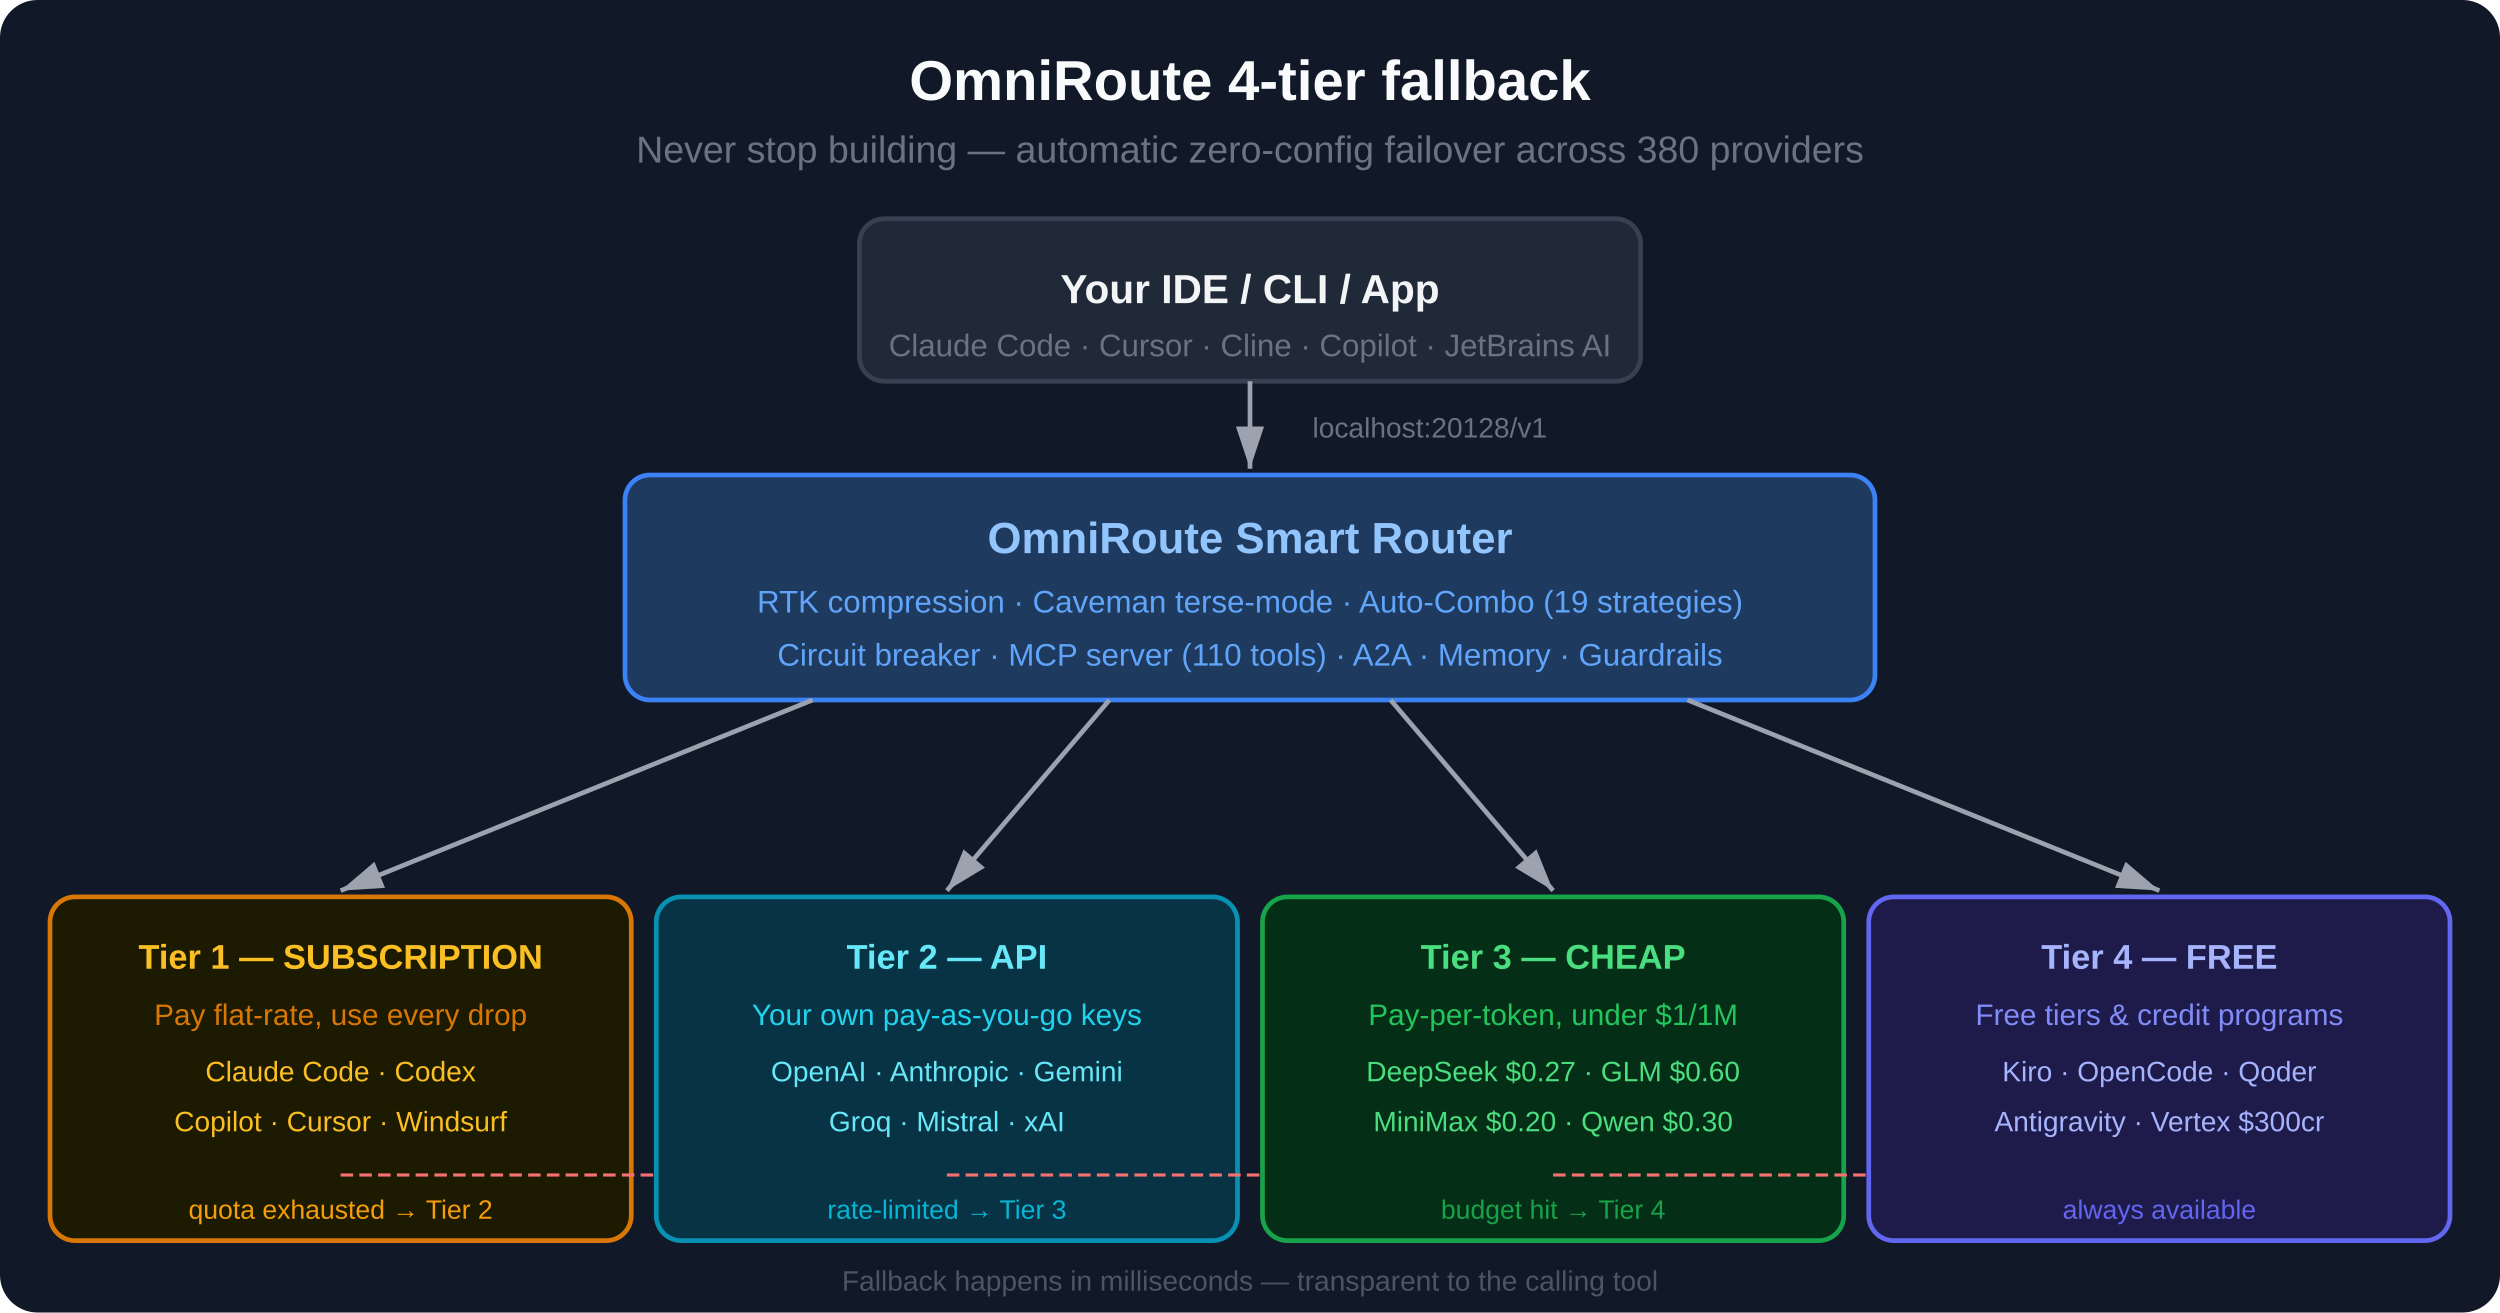
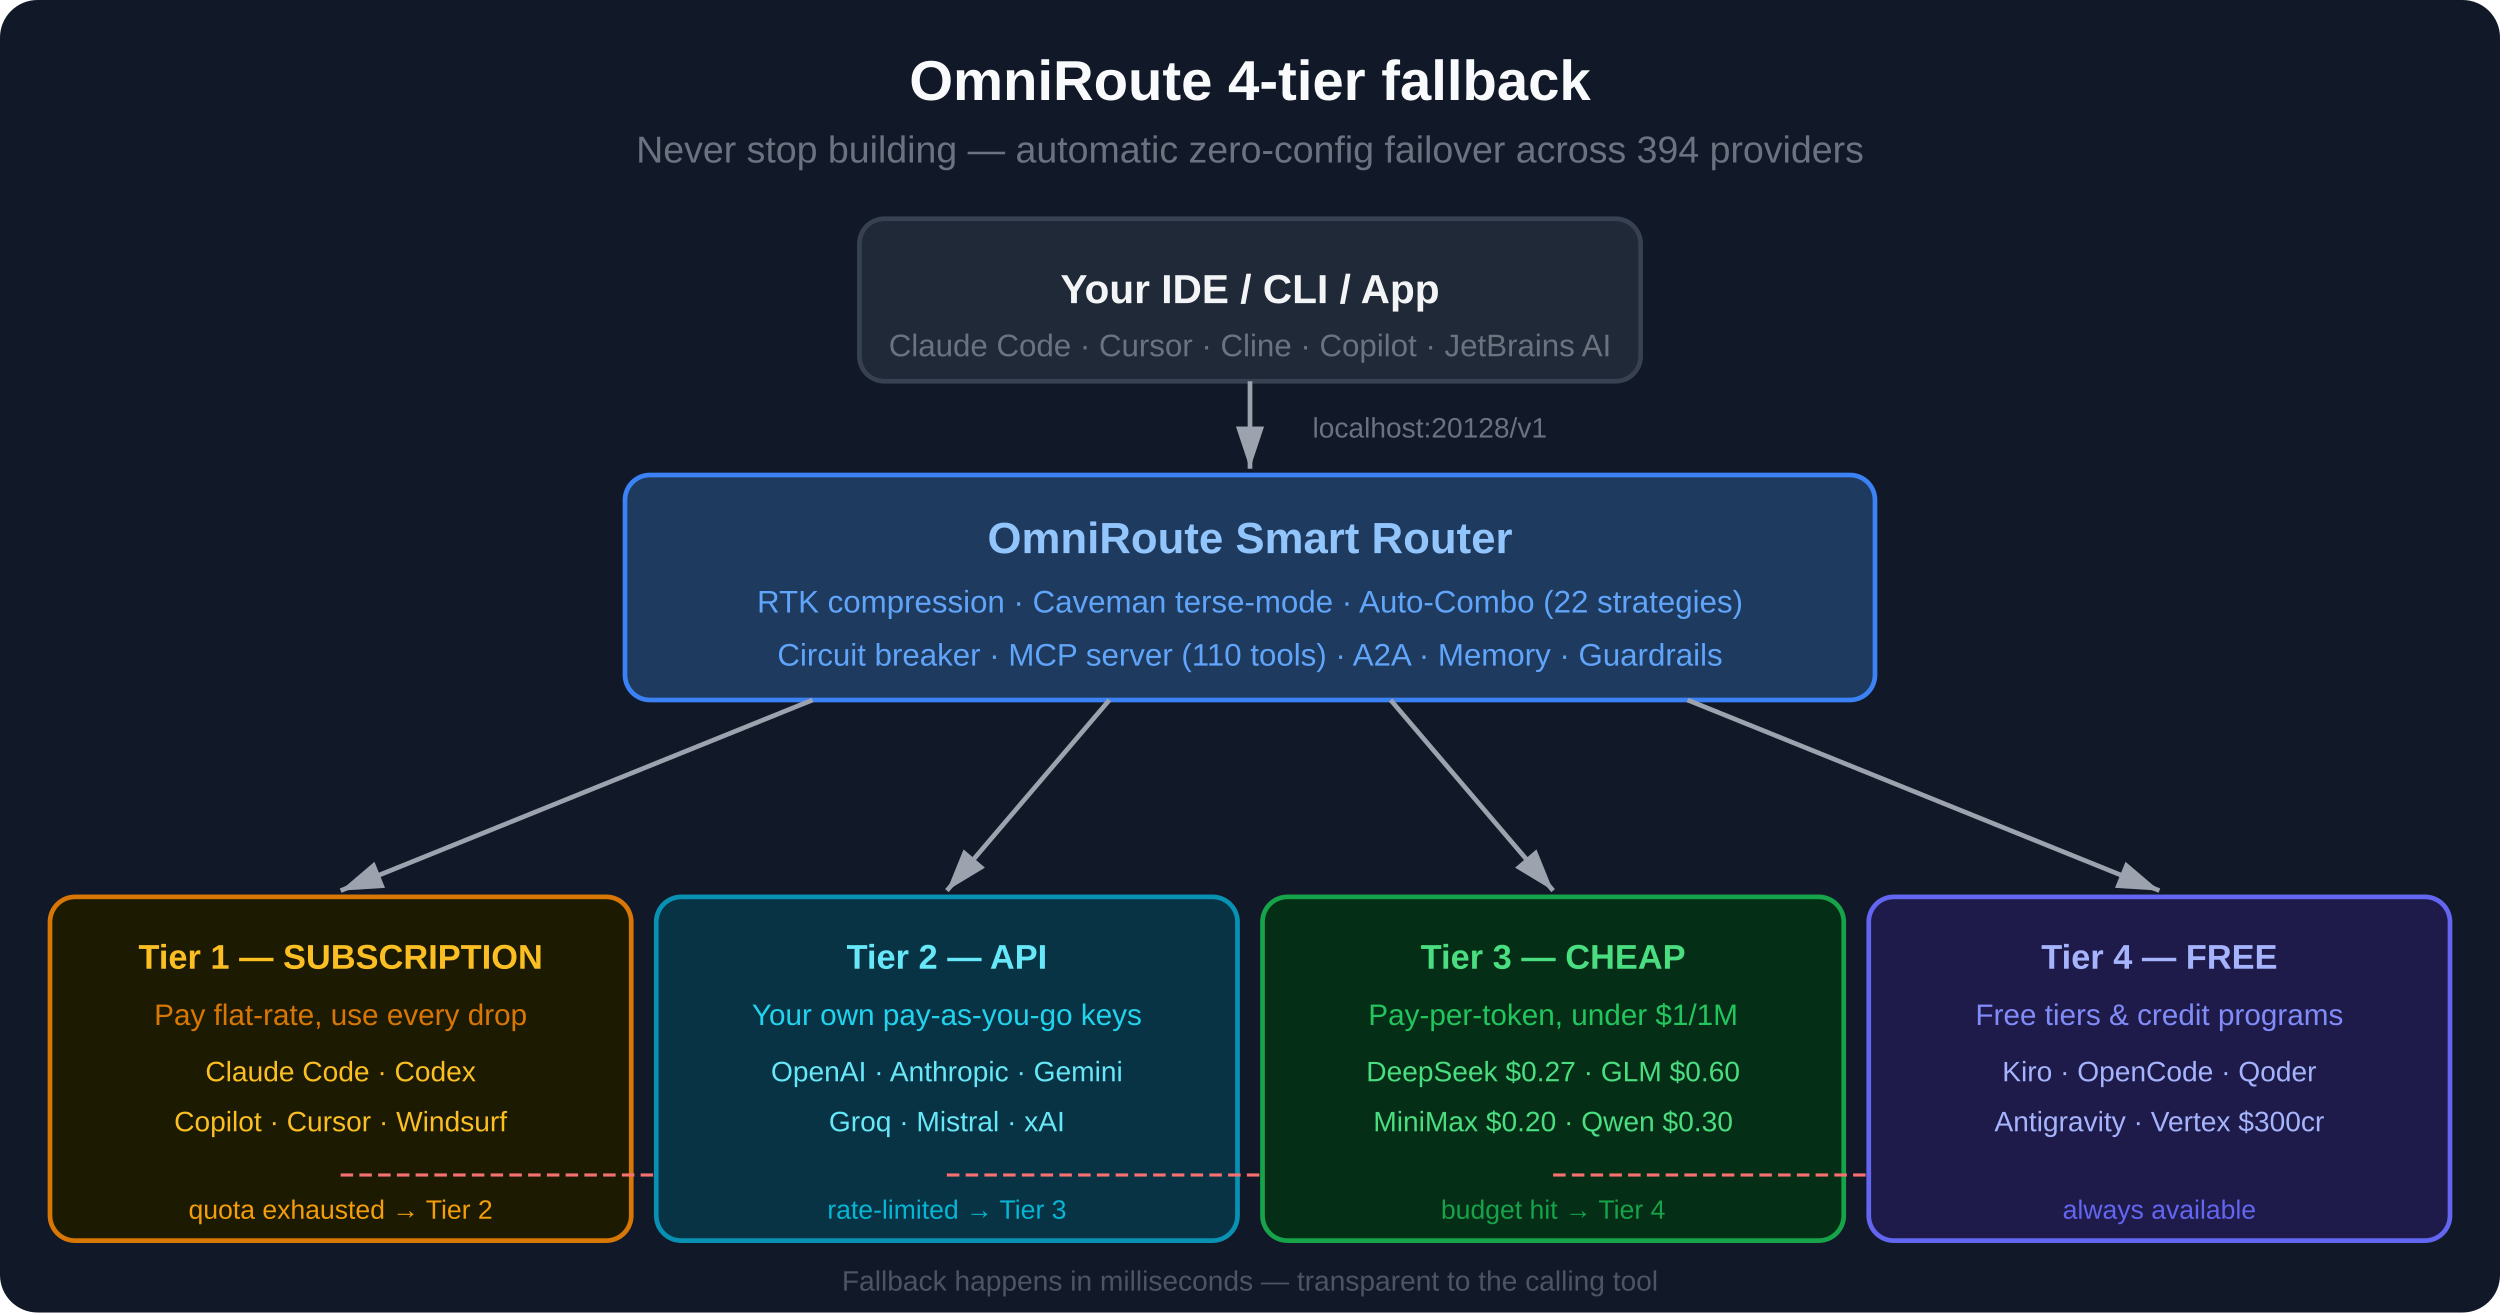
- <svg xmlns="http://www.w3.org/2000/svg" viewBox="0 0 800 420" font-family="system-ui, -apple-system, Segoe UI, Arial, Helvetica, sans-serif" role="img" aria-label="OmniRoute 4-tier fallback: your IDE or CLI calls one local endpoint and the OmniRoute Smart Router fails over across 380 providers in 4 tiers — Tier 1 Subscription, Tier 2 API, Tier 3 Cheap, Tier 4 Free.">
+ <svg xmlns="http://www.w3.org/2000/svg" viewBox="0 0 800 420" font-family="system-ui, -apple-system, Segoe UI, Arial, Helvetica, sans-serif" role="img" aria-label="OmniRoute 4-tier fallback: your IDE or CLI calls one local endpoint and the OmniRoute Smart Router fails over across 394 providers in 4 tiers — Tier 1 Subscription, Tier 2 API, Tier 3 Cheap, Tier 4 Free.">
  <defs>
    <marker id="arrow-dark" markerWidth="10" markerHeight="10" refX="9" refY="3" orient="auto">
      <path d="M0,0 L0,6 L9,3 z" fill="#9ca3af" />
    </marker>
    <marker id="arrow-fallback-dark" markerWidth="10" markerHeight="10" refX="9" refY="3" orient="auto">
      <path d="M0,0 L0,6 L9,3 z" fill="#f87171" />
    </marker>
  </defs>
  <rect width="800" height="420" fill="#111827" rx="12" />
  <text x="400" y="32" text-anchor="middle" font-size="18" font-weight="700" fill="#f9fafb">OmniRoute 4-tier fallback</text>
-   <text x="400" y="52" text-anchor="middle" font-size="12" fill="#6b7280">Never stop building — automatic zero-config failover across 380 providers</text>
+   <text x="400" y="52" text-anchor="middle" font-size="12" fill="#6b7280">Never stop building — automatic zero-config failover across 394 providers</text>
  <rect x="275" y="70" width="250" height="52" rx="8" fill="#1f2937" stroke="#374151" stroke-width="1.5" />
  <text x="400" y="97" text-anchor="middle" font-size="13" font-weight="600" fill="#f3f4f6">Your IDE / CLI / App</text>
  <text x="400" y="114" text-anchor="middle" font-size="10" fill="#6b7280">Claude Code · Cursor · Cline · Copilot · JetBrains AI</text>
  <line x1="400" y1="122" x2="400" y2="150" stroke="#9ca3af" stroke-width="1.5" marker-end="url(#arrow-dark)" />
  <text x="420" y="140" font-size="9" fill="#6b7280">localhost:20128/v1</text>
  <rect x="200" y="152" width="400" height="72" rx="8" fill="#1e3a5f" stroke="#3b82f6" stroke-width="1.5" />
  <text x="400" y="177" text-anchor="middle" font-size="14" font-weight="700" fill="#93c5fd">OmniRoute Smart Router</text>
-   <text x="400" y="196" text-anchor="middle" font-size="10" fill="#60a5fa">RTK compression · Caveman terse-mode · Auto-Combo (19 strategies)</text>
+   <text x="400" y="196" text-anchor="middle" font-size="10" fill="#60a5fa">RTK compression · Caveman terse-mode · Auto-Combo (22 strategies)</text>
  <text x="400" y="213" text-anchor="middle" font-size="10" fill="#60a5fa">Circuit breaker · MCP server (110 tools) · A2A · Memory · Guardrails</text>
  <line x1="260" y1="224" x2="109" y2="285" stroke="#9ca3af" stroke-width="1.5" marker-end="url(#arrow-dark)" />
  <line x1="355" y1="224" x2="303" y2="285" stroke="#9ca3af" stroke-width="1.5" marker-end="url(#arrow-dark)" />
  <line x1="445" y1="224" x2="497" y2="285" stroke="#9ca3af" stroke-width="1.5" marker-end="url(#arrow-dark)" />
  <line x1="540" y1="224" x2="691" y2="285" stroke="#9ca3af" stroke-width="1.5" marker-end="url(#arrow-dark)" />
  <rect x="16" y="287" width="186" height="110" rx="8" fill="#1c1a00" stroke="#d97706" stroke-width="1.5" />
  <text x="109" y="310" text-anchor="middle" font-size="11" font-weight="700" fill="#fbbf24">Tier 1 — SUBSCRIPTION</text>
  <text x="109" y="328" text-anchor="middle" font-size="9.5" fill="#d97706">Pay flat-rate, use every drop</text>
  <text x="109" y="346" text-anchor="middle" font-size="9" fill="#fbbf24">Claude Code · Codex</text>
  <text x="109" y="362" text-anchor="middle" font-size="9" fill="#fbbf24">Copilot · Cursor · Windsurf</text>
  <text x="109" y="390" text-anchor="middle" font-size="8.5" fill="#f59e0b">quota exhausted → Tier 2</text>
  <line x1="109" y1="376" x2="240" y2="376" stroke="#f87171" stroke-width="1" stroke-dasharray="4,2" marker-end="url(#arrow-fallback-dark)" />
  <rect x="210" y="287" width="186" height="110" rx="8" fill="#083344" stroke="#0891b2" stroke-width="1.5" />
  <text x="303" y="310" text-anchor="middle" font-size="11" font-weight="700" fill="#67e8f9">Tier 2 — API</text>
  <text x="303" y="328" text-anchor="middle" font-size="9.5" fill="#22d3ee">Your own pay-as-you-go keys</text>
  <text x="303" y="346" text-anchor="middle" font-size="9" fill="#67e8f9">OpenAI · Anthropic · Gemini</text>
  <text x="303" y="362" text-anchor="middle" font-size="9" fill="#67e8f9">Groq · Mistral · xAI</text>
  <text x="303" y="390" text-anchor="middle" font-size="8.5" fill="#06b6d4">rate-limited → Tier 3</text>
  <line x1="303" y1="376" x2="434" y2="376" stroke="#f87171" stroke-width="1" stroke-dasharray="4,2" marker-end="url(#arrow-fallback-dark)" />
  <rect x="404" y="287" width="186" height="110" rx="8" fill="#052e16" stroke="#16a34a" stroke-width="1.5" />
  <text x="497" y="310" text-anchor="middle" font-size="11" font-weight="700" fill="#4ade80">Tier 3 — CHEAP</text>
  <text x="497" y="328" text-anchor="middle" font-size="9.5" fill="#22c55e">Pay-per-token, under $1/1M</text>
  <text x="497" y="346" text-anchor="middle" font-size="9" fill="#4ade80">DeepSeek $0.27 · GLM $0.60</text>
  <text x="497" y="362" text-anchor="middle" font-size="9" fill="#4ade80">MiniMax $0.20 · Qwen $0.30</text>
  <text x="497" y="390" text-anchor="middle" font-size="8.5" fill="#16a34a">budget hit → Tier 4</text>
  <line x1="497" y1="376" x2="628" y2="376" stroke="#f87171" stroke-width="1" stroke-dasharray="4,2" marker-end="url(#arrow-fallback-dark)" />
  <rect x="598" y="287" width="186" height="110" rx="8" fill="#1e1b4b" stroke="#6366f1" stroke-width="1.5" />
  <text x="691" y="310" text-anchor="middle" font-size="11" font-weight="700" fill="#a5b4fc">Tier 4 — FREE</text>
  <text x="691" y="328" text-anchor="middle" font-size="9.5" fill="#818cf8">Free tiers &amp; credit programs</text>
  <text x="691" y="346" text-anchor="middle" font-size="9" fill="#a5b4fc">Kiro · OpenCode · Qoder</text>
  <text x="691" y="362" text-anchor="middle" font-size="9" fill="#a5b4fc">Antigravity · Vertex $300cr</text>
  <text x="691" y="390" text-anchor="middle" font-size="8.5" fill="#6366f1">always available</text>
  <text x="400" y="413" text-anchor="middle" font-size="9" fill="#4b5563">Fallback happens in milliseconds — transparent to the calling tool</text>
</svg>
